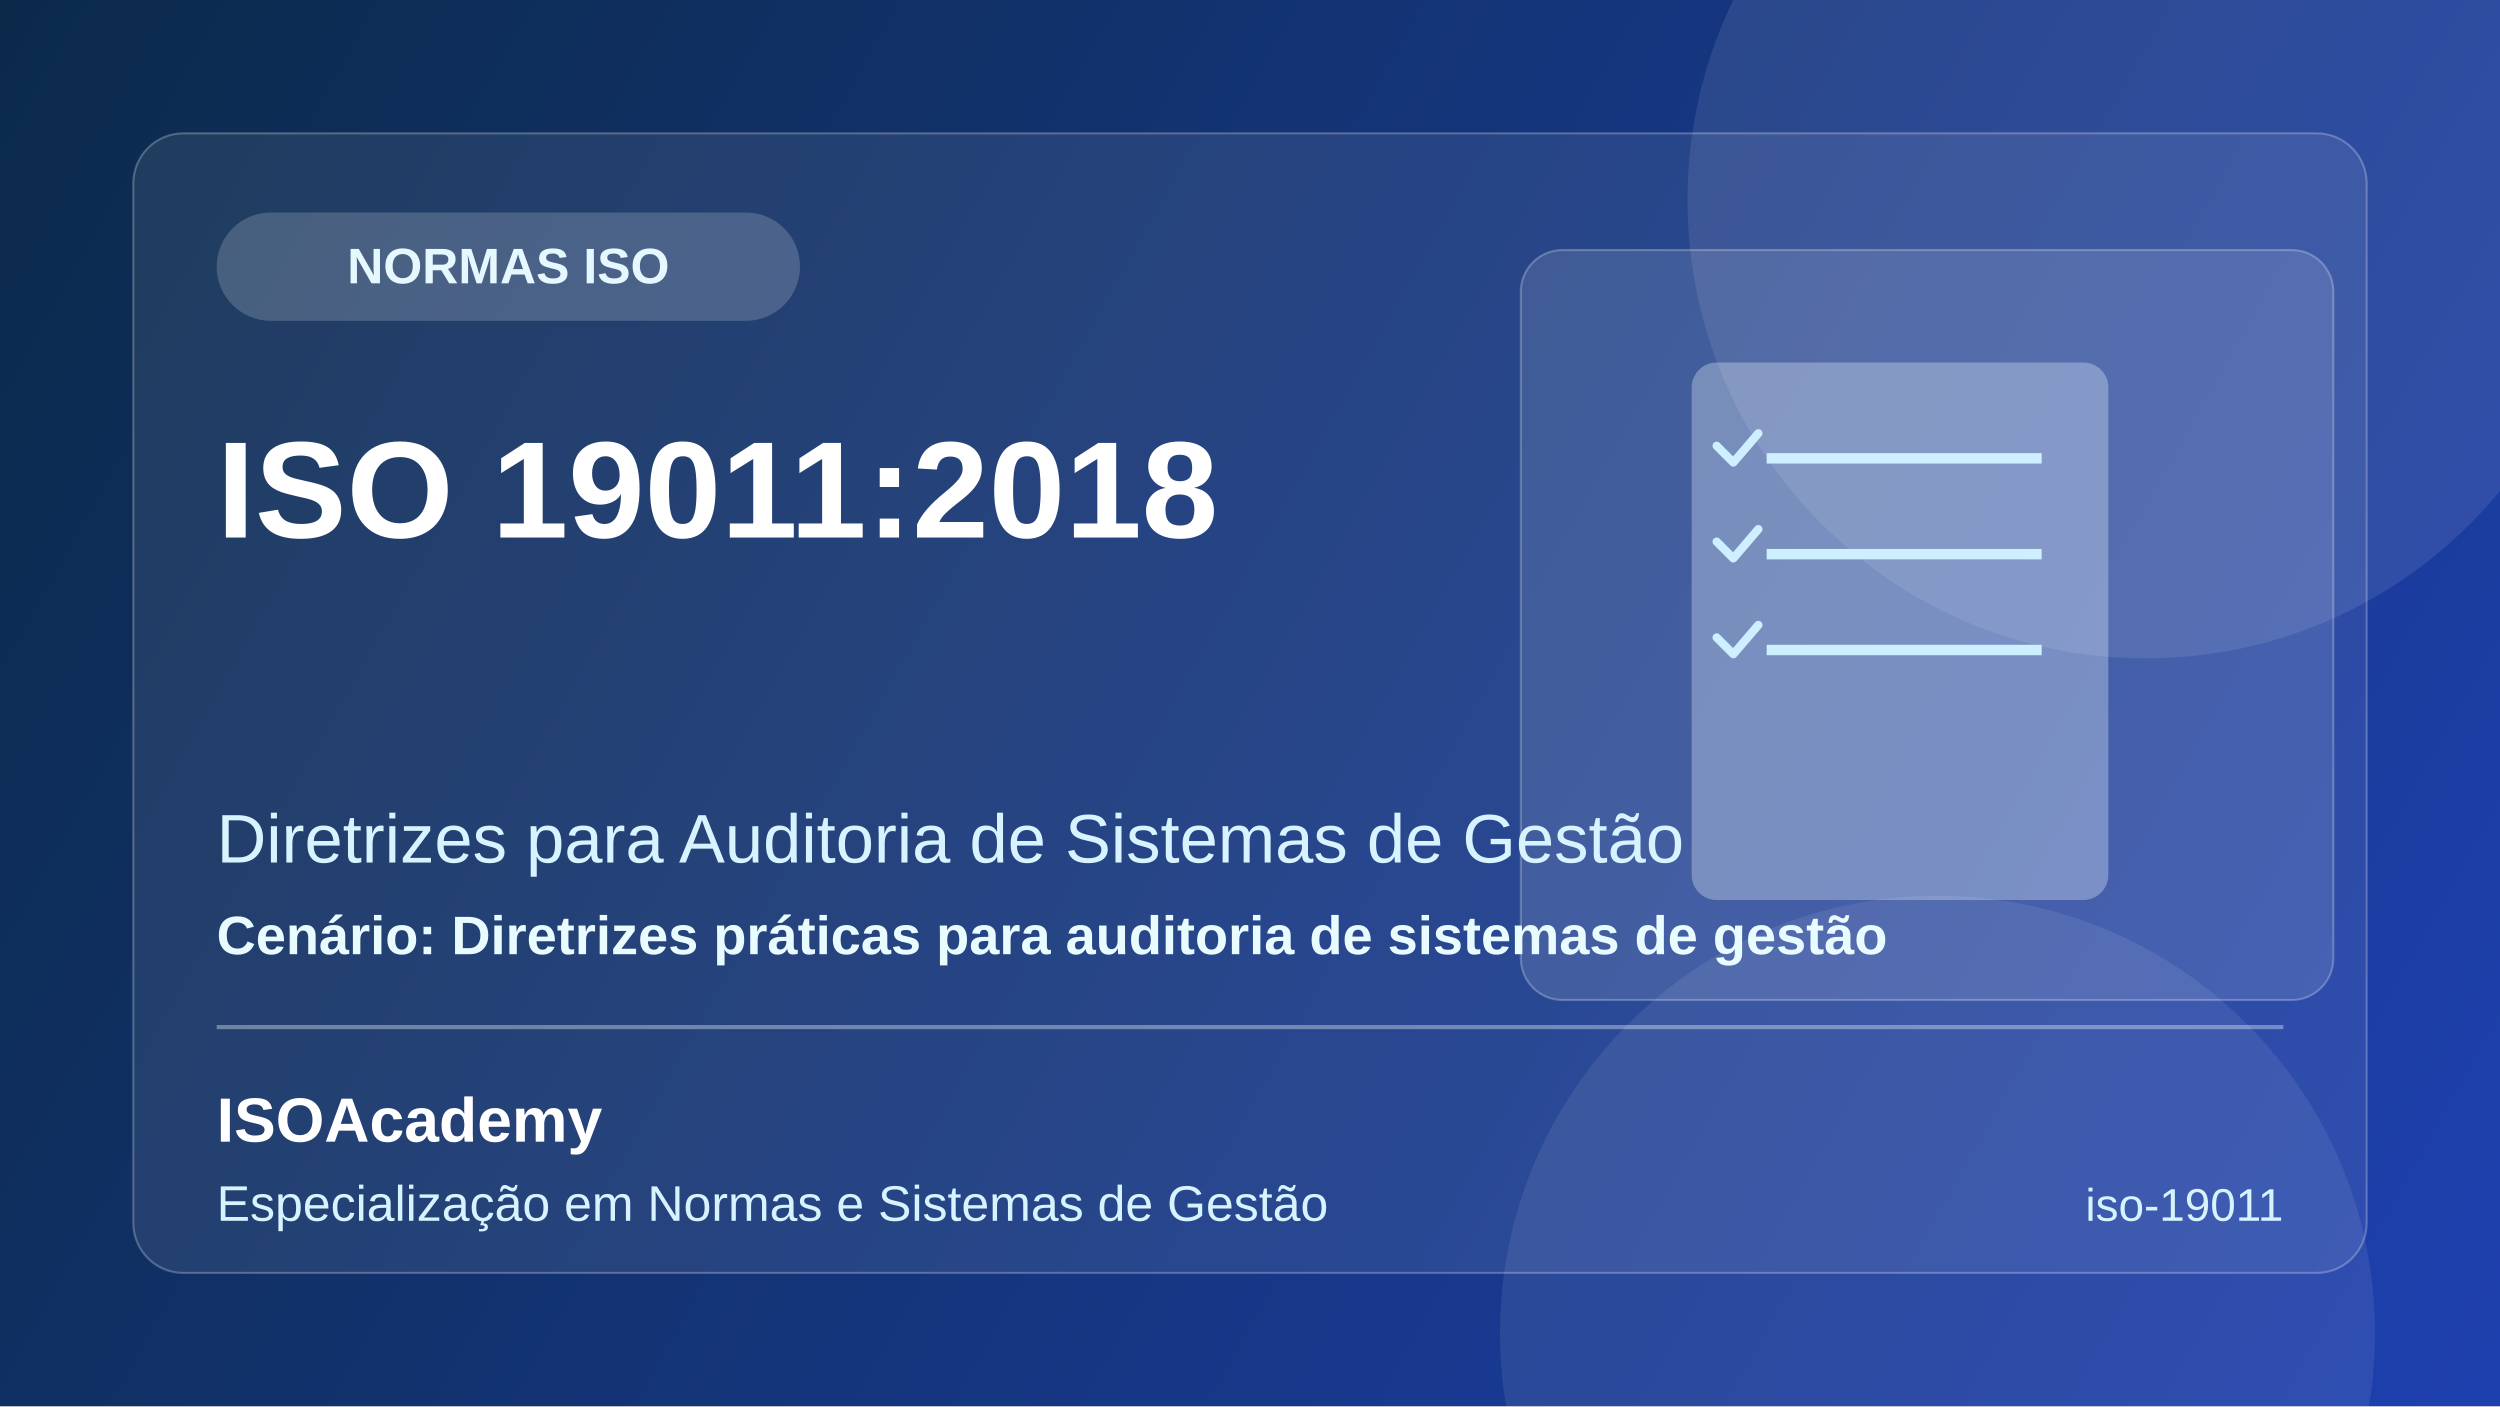
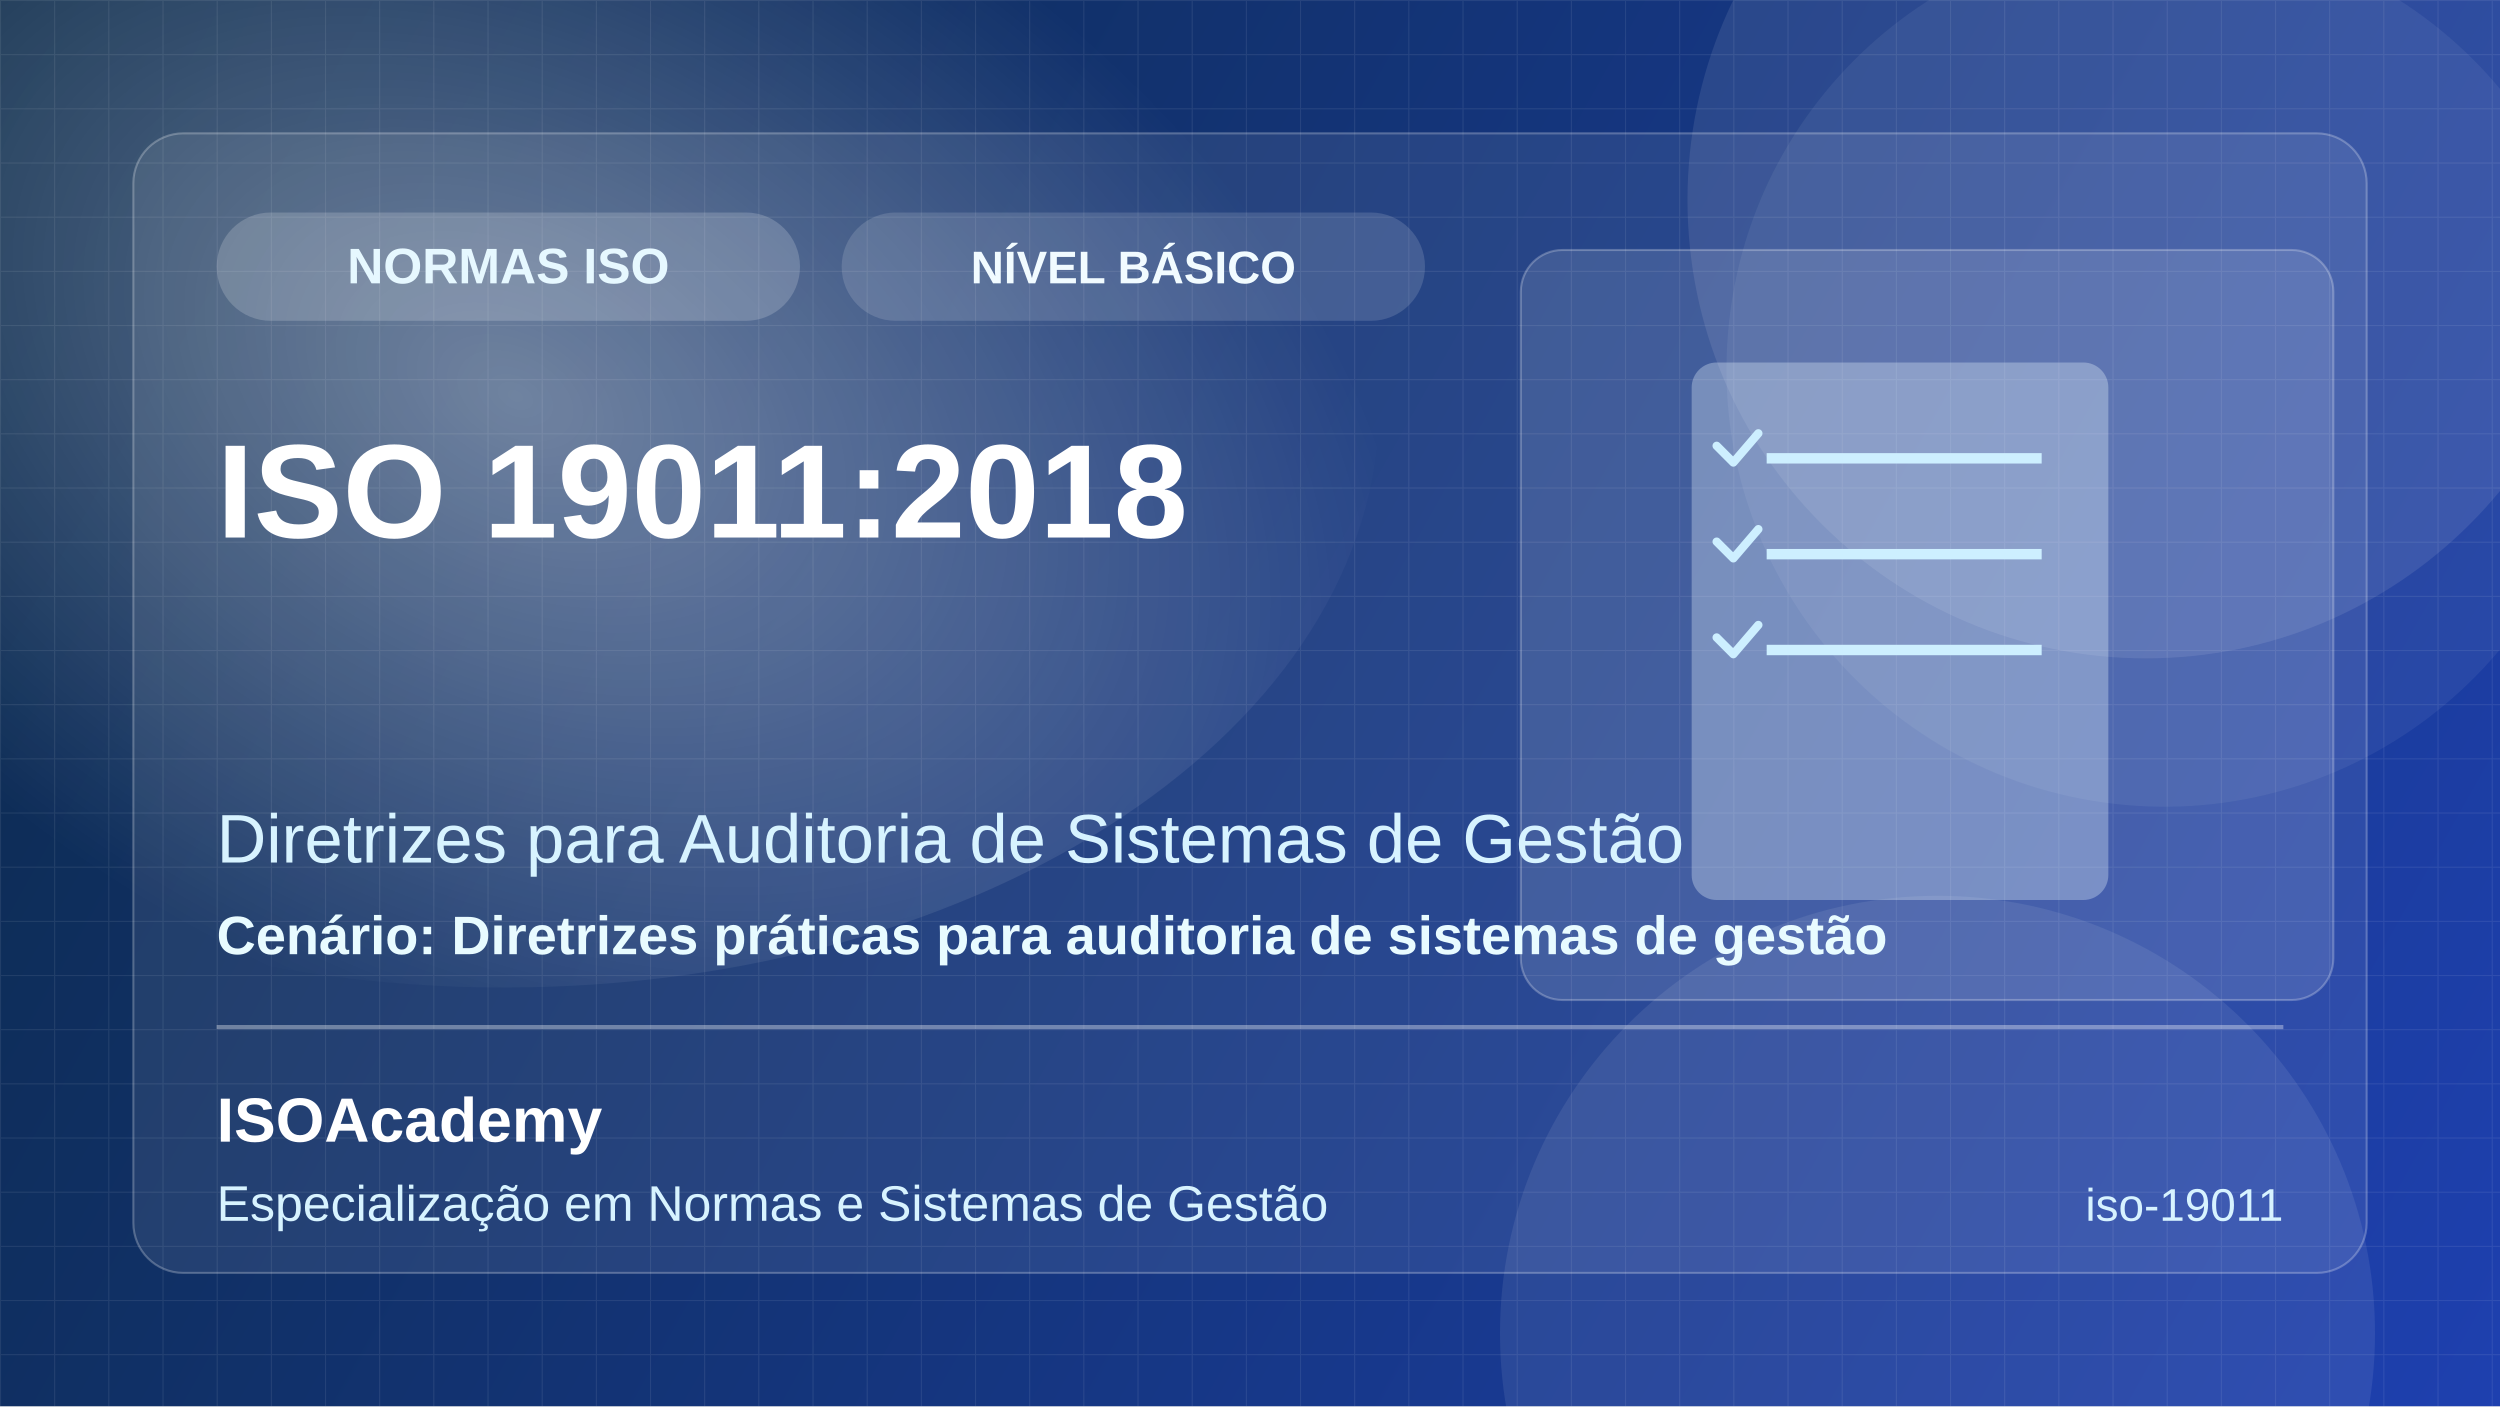
<svg xmlns="http://www.w3.org/2000/svg" width="1200" height="675" viewBox="0 0 1200 675" fill="none">
  <defs>
    <linearGradient id="bg" x1="0" y1="0" x2="1200" y2="675" gradientUnits="userSpaceOnUse">
      <stop stop-color="#0B2A4A" />
      <stop offset="1" stop-color="#1E40AF" />
    </linearGradient>
+     <radialGradient id="glow" cx="0" cy="0" r="1" gradientUnits="userSpaceOnUse" gradientTransform="translate(248 190) rotate(28) scale(460 300)">
+       <stop stop-color="#FFFFFF" stop-opacity="0.35" />
+       <stop offset="1" stop-color="#FFFFFF" stop-opacity="0" />
+     </radialGradient>
+     <pattern id="grid" width="26" height="26" patternUnits="userSpaceOnUse">
+       <path d="M26 0H0V26" fill="none" stroke="#FFFFFF" stroke-opacity="0.08" />
+     </pattern>
  </defs>
  <rect width="1200" height="675" fill="url(#bg)" />
+   <rect width="1200" height="675" fill="url(#grid)" />
+   <ellipse cx="242" cy="194" rx="420" ry="280" fill="url(#glow)" />
  <circle cx="1030" cy="96" r="220" fill="#ffffff" fill-opacity="0.09" />
  <circle cx="930" cy="640" r="210" fill="#ffffff" fill-opacity="0.08" />
+   <rect x="860" y="-60" width="420" height="420" rx="210" fill="#ffffff" fill-opacity="0.06" transform="rotate(8 860 -60)" />
  <rect x="64" y="64" width="1072" height="547" rx="24" fill="#ffffff" fill-opacity="0.08" stroke="#ffffff" stroke-opacity="0.25" />
  <rect x="730" y="120" width="390" height="360" rx="20" fill="#ffffff" fill-opacity="0.12" stroke="#ffffff" stroke-opacity="0.25" />
  <rect x="812" y="174" width="200" height="258" rx="12" fill="#EAF9FF" fill-opacity="0.32" />
  <line x1="848" y1="220" x2="980" y2="220" stroke="#CDEFFF" stroke-width="5" />
  <line x1="848" y1="266" x2="980" y2="266" stroke="#CDEFFF" stroke-width="5" />
  <line x1="848" y1="312" x2="980" y2="312" stroke="#CDEFFF" stroke-width="5" />
  <path d="M824 214L832 222L844 208" stroke="#CDEFFF" stroke-width="4" stroke-linecap="round" stroke-linejoin="round" />
  <path d="M824 260L832 268L844 254" stroke="#CDEFFF" stroke-width="4" stroke-linecap="round" stroke-linejoin="round" />
  <path d="M824 306L832 314L844 300" stroke="#CDEFFF" stroke-width="4" stroke-linecap="round" stroke-linejoin="round" />
  <rect x="104" y="102" width="280" height="52" rx="26" fill="#ffffff" fill-opacity="0.18" />
  <text x="244" y="136" fill="#E6F8FF" font-family="Arial, Helvetica, sans-serif" font-size="24" font-weight="700" text-anchor="middle">NORMAS ISO</text>
-   <text x="104" y="258" fill="#ffffff" font-family="Arial, Helvetica, sans-serif" font-size="66" font-weight="800">ISO 19011:2018</text>
+   <rect x="404" y="102" width="280" height="52" rx="26" fill="#ffffff" fill-opacity="0.14" />
+   <text x="544" y="136" fill="#F1FBFF" font-family="Arial, Helvetica, sans-serif" font-size="22" font-weight="700" text-anchor="middle">NÍVEL BÁSICO</text>
+   <text x="104" y="258" fill="#ffffff" font-family="Arial, Helvetica, sans-serif" font-size="64" font-weight="800">ISO 19011:2018</text>
  <text x="104" y="414" fill="#D7F3FF" font-family="Arial, Helvetica, sans-serif" font-size="33" font-weight="500">Diretrizes para Auditoria de Sistemas de Gestão</text>
  <text x="104" y="458" fill="#E8FBFF" font-family="Arial, Helvetica, sans-serif" font-size="26" font-weight="600">Cenário: Diretrizes práticas para auditoria de sistemas de gestão</text>
  <rect x="104" y="492" width="992" height="2" fill="#ffffff" fill-opacity="0.35" />
  <text x="104" y="548" fill="#ffffff" font-family="Arial, Helvetica, sans-serif" font-size="30" font-weight="700">ISOAcademy</text>
  <text x="104" y="586" fill="#D7F3FF" font-family="Arial, Helvetica, sans-serif" font-size="24">Especialização em Normas e Sistemas de Gestão</text>
  <text x="1096" y="586" fill="#D7F3FF" font-family="Arial, Helvetica, sans-serif" font-size="22" text-anchor="end">iso-19011</text>
</svg>
